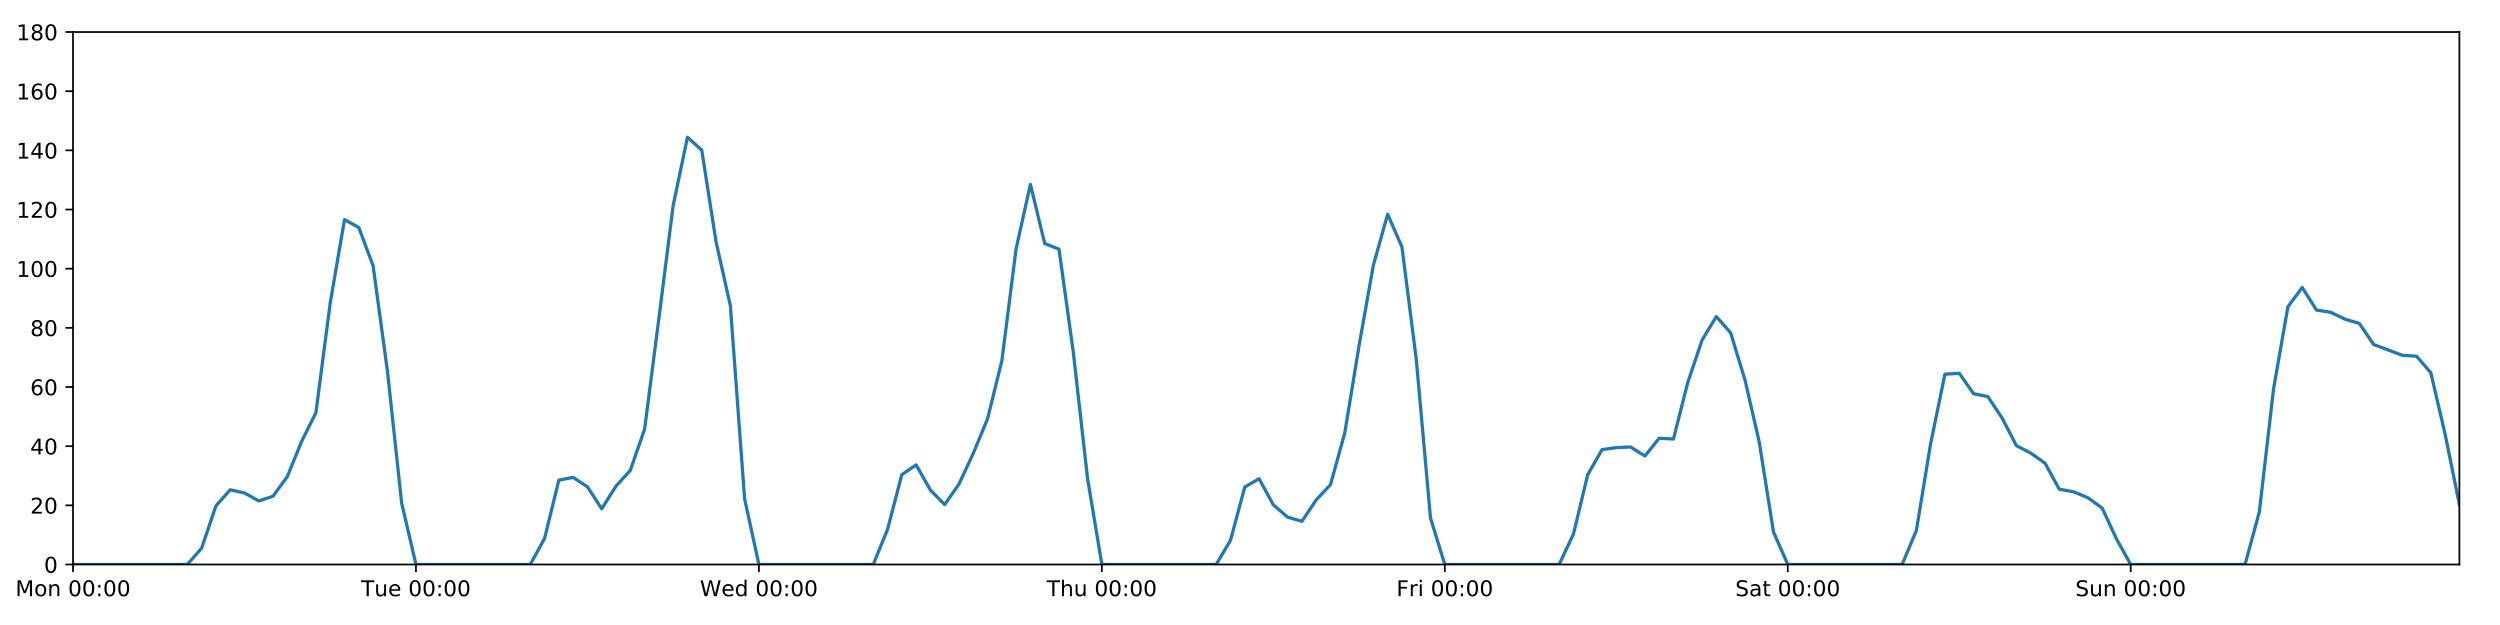
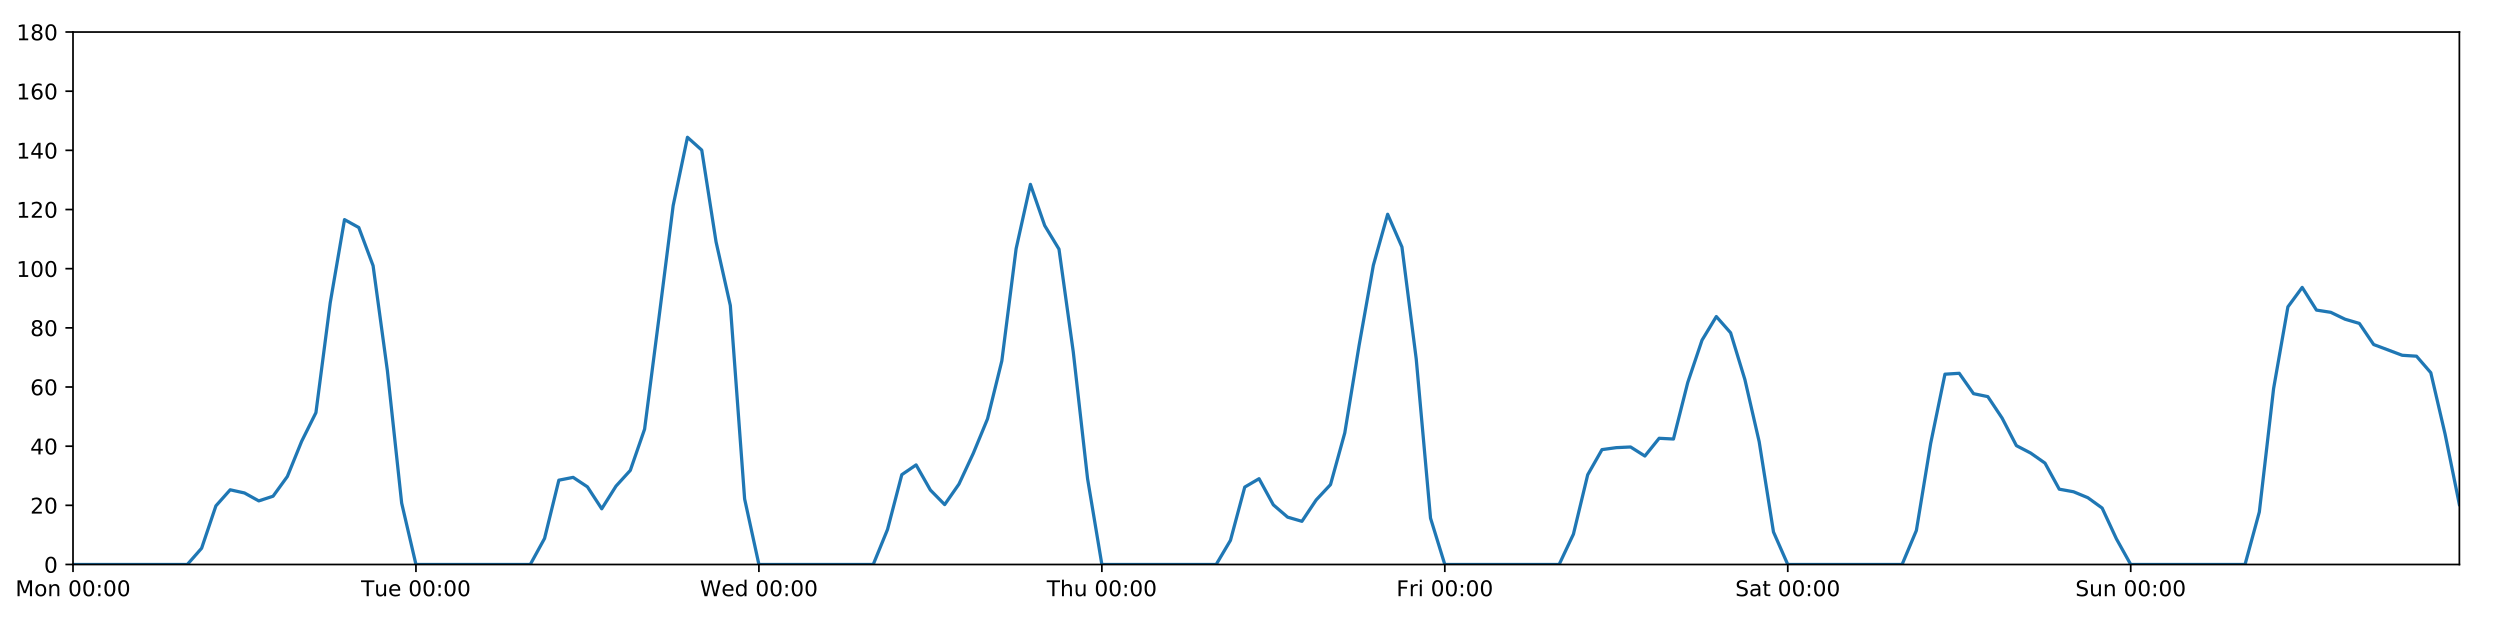
<svg xmlns="http://www.w3.org/2000/svg" xmlns:xlink="http://www.w3.org/1999/xlink" height="288pt" version="1.1" viewBox="0 0 1152 288" width="1152pt">
  <defs>
    <style type="text/css">
*{stroke-linecap:butt;stroke-linejoin:round;}
  </style>
  </defs>
  <g id="figure_1">
    <g id="patch_1">
      <path d="M 0 288  L 1152 288  L 1152 0  L 0 0  z " style="fill:#ffffff;" />
    </g>
    <g id="axes_1">
      <g id="patch_2">
        <path d="M 33.64 260.12  L 1133.28 260.12  L 1133.28 14.76  L 33.64 14.76  z " style="fill:#ffffff;" />
      </g>
      <g id="matplotlib.axis_1">
        <g id="xtick_1">
          <g id="line2d_1">
            <defs>
-               <path d="M 0 0  L 0 3.5  " id="m0ee3ee34fa" style="stroke:#000000;stroke-width:0.8;" />
-             </defs>
-             <g>
-               <use style="stroke:#000000;stroke-width:0.8;" x="33.64" xlink:href="#m0ee3ee34fa" y="260.12" />
+               <path d="M 0 0  L 0 3.5  " id="me62e4b8dd0" style="stroke:#000000;stroke-width:0.8;" />
+             </defs>
+             <g>
+               <use style="stroke:#000000;stroke-width:0.8;" x="33.64" xlink:href="#me62e4b8dd0" y="260.12" />
            </g>
          </g>
          <g id="text_1">
            <defs>
              <path d="M 9.812 72.906  L 24.516 72.906  L 43.109 23.297  L 61.812 72.906  L 76.516 72.906  L 76.516 0  L 66.891 0  L 66.891 64.016  L 48.094 14.016  L 38.188 14.016  L 19.391 64.016  L 19.391 0  L 9.812 0  z " id="DejaVuSans-77" />
              <path d="M 30.609 48.391  Q 23.391 48.391 19.188 42.75  Q 14.984 37.109 14.984 27.297  Q 14.984 17.484 19.156 11.844  Q 23.344 6.203 30.609 6.203  Q 37.797 6.203 41.984 11.859  Q 46.188 17.531 46.188 27.297  Q 46.188 37.016 41.984 42.703  Q 37.797 48.391 30.609 48.391  z M 30.609 56  Q 42.328 56 49.016 48.375  Q 55.719 40.766 55.719 27.297  Q 55.719 13.875 49.016 6.219  Q 42.328 -1.422 30.609 -1.422  Q 18.844 -1.422 12.172 6.219  Q 5.516 13.875 5.516 27.297  Q 5.516 40.766 12.172 48.375  Q 18.844 56 30.609 56  z " id="DejaVuSans-111" />
              <path d="M 54.891 33.016  L 54.891 0  L 45.906 0  L 45.906 32.719  Q 45.906 40.484 42.875 44.328  Q 39.844 48.188 33.797 48.188  Q 26.516 48.188 22.312 43.547  Q 18.109 38.922 18.109 30.906  L 18.109 0  L 9.078 0  L 9.078 54.688  L 18.109 54.688  L 18.109 46.188  Q 21.344 51.125 25.703 53.562  Q 30.078 56 35.797 56  Q 45.219 56 50.047 50.172  Q 54.891 44.344 54.891 33.016  z " id="DejaVuSans-110" />
              <path id="DejaVuSans-32" />
              <path d="M 31.781 66.406  Q 24.172 66.406 20.328 58.906  Q 16.5 51.422 16.5 36.375  Q 16.5 21.391 20.328 13.891  Q 24.172 6.391 31.781 6.391  Q 39.453 6.391 43.281 13.891  Q 47.125 21.391 47.125 36.375  Q 47.125 51.422 43.281 58.906  Q 39.453 66.406 31.781 66.406  z M 31.781 74.219  Q 44.047 74.219 50.516 64.516  Q 56.984 54.828 56.984 36.375  Q 56.984 17.969 50.516 8.266  Q 44.047 -1.422 31.781 -1.422  Q 19.531 -1.422 13.062 8.266  Q 6.594 17.969 6.594 36.375  Q 6.594 54.828 13.062 64.516  Q 19.531 74.219 31.781 74.219  z " id="DejaVuSans-48" />
              <path d="M 11.719 12.406  L 22.016 12.406  L 22.016 0  L 11.719 0  z M 11.719 51.703  L 22.016 51.703  L 22.016 39.312  L 11.719 39.312  z " id="DejaVuSans-58" />
            </defs>
            <g transform="translate(7.099375 274.7184)scale(0.1 -0.1)">
              <use xlink:href="#DejaVuSans-77" />
              <use x="86.279" xlink:href="#DejaVuSans-111" />
              <use x="147.461" xlink:href="#DejaVuSans-110" />
              <use x="210.84" xlink:href="#DejaVuSans-32" />
              <use x="242.627" xlink:href="#DejaVuSans-48" />
              <use x="306.25" xlink:href="#DejaVuSans-48" />
              <use x="369.873" xlink:href="#DejaVuSans-58" />
              <use x="403.564" xlink:href="#DejaVuSans-48" />
              <use x="467.188" xlink:href="#DejaVuSans-48" />
            </g>
          </g>
        </g>
        <g id="xtick_2">
          <g id="line2d_2">
            <g>
-               <use style="stroke:#000000;stroke-width:0.8;" x="191.672" xlink:href="#m0ee3ee34fa" y="260.12" />
+               <use style="stroke:#000000;stroke-width:0.8;" x="191.672" xlink:href="#me62e4b8dd0" y="260.12" />
            </g>
          </g>
          <g id="text_2">
            <defs>
              <path d="M -0.297 72.906  L 61.375 72.906  L 61.375 64.594  L 35.5 64.594  L 35.5 0  L 25.594 0  L 25.594 64.594  L -0.297 64.594  z " id="DejaVuSans-84" />
              <path d="M 8.5 21.578  L 8.5 54.688  L 17.484 54.688  L 17.484 21.922  Q 17.484 14.156 20.5 10.266  Q 23.531 6.391 29.594 6.391  Q 36.859 6.391 41.078 11.031  Q 45.312 15.672 45.312 23.688  L 45.312 54.688  L 54.297 54.688  L 54.297 0  L 45.312 0  L 45.312 8.406  Q 42.047 3.422 37.719 1  Q 33.406 -1.422 27.688 -1.422  Q 18.266 -1.422 13.375 4.438  Q 8.5 10.297 8.5 21.578  z M 31.109 56  z " id="DejaVuSans-117" />
              <path d="M 56.203 29.594  L 56.203 25.203  L 14.891 25.203  Q 15.484 15.922 20.484 11.062  Q 25.484 6.203 34.422 6.203  Q 39.594 6.203 44.453 7.469  Q 49.312 8.734 54.109 11.281  L 54.109 2.781  Q 49.266 0.734 44.188 -0.344  Q 39.109 -1.422 33.891 -1.422  Q 20.797 -1.422 13.156 6.188  Q 5.516 13.812 5.516 26.812  Q 5.516 40.234 12.766 48.109  Q 20.016 56 32.328 56  Q 43.359 56 49.781 48.891  Q 56.203 41.797 56.203 29.594  z M 47.219 32.234  Q 47.125 39.594 43.094 43.984  Q 39.062 48.391 32.422 48.391  Q 24.906 48.391 20.391 44.141  Q 15.875 39.891 15.188 32.172  z " id="DejaVuSans-101" />
            </defs>
            <g transform="translate(166.3862 274.7184)scale(0.1 -0.1)">
              <use xlink:href="#DejaVuSans-84" />
              <use x="60.85" xlink:href="#DejaVuSans-117" />
              <use x="124.229" xlink:href="#DejaVuSans-101" />
              <use x="185.752" xlink:href="#DejaVuSans-32" />
              <use x="217.539" xlink:href="#DejaVuSans-48" />
              <use x="281.162" xlink:href="#DejaVuSans-48" />
              <use x="344.785" xlink:href="#DejaVuSans-58" />
              <use x="378.477" xlink:href="#DejaVuSans-48" />
              <use x="442.1" xlink:href="#DejaVuSans-48" />
            </g>
          </g>
        </g>
        <g id="xtick_3">
          <g id="line2d_3">
            <g>
-               <use style="stroke:#000000;stroke-width:0.8;" x="349.704" xlink:href="#m0ee3ee34fa" y="260.12" />
+               <use style="stroke:#000000;stroke-width:0.8;" x="349.704" xlink:href="#me62e4b8dd0" y="260.12" />
            </g>
          </g>
          <g id="text_3">
            <defs>
              <path d="M 3.328 72.906  L 13.281 72.906  L 28.609 11.281  L 43.891 72.906  L 54.984 72.906  L 70.312 11.281  L 85.594 72.906  L 95.609 72.906  L 77.297 0  L 64.891 0  L 49.516 63.281  L 33.984 0  L 21.578 0  z " id="DejaVuSans-87" />
              <path d="M 45.406 46.391  L 45.406 75.984  L 54.391 75.984  L 54.391 0  L 45.406 0  L 45.406 8.203  Q 42.578 3.328 38.25 0.953  Q 33.938 -1.422 27.875 -1.422  Q 17.969 -1.422 11.734 6.484  Q 5.516 14.406 5.516 27.297  Q 5.516 40.188 11.734 48.094  Q 17.969 56 27.875 56  Q 33.938 56 38.25 53.625  Q 42.578 51.266 45.406 46.391  z M 14.797 27.297  Q 14.797 17.391 18.875 11.75  Q 22.953 6.109 30.078 6.109  Q 37.203 6.109 41.297 11.75  Q 45.406 17.391 45.406 27.297  Q 45.406 37.203 41.297 42.844  Q 37.203 48.484 30.078 48.484  Q 22.953 48.484 18.875 42.844  Q 14.797 37.203 14.797 27.297  z " id="DejaVuSans-100" />
            </defs>
            <g transform="translate(322.5151 274.7184)scale(0.1 -0.1)">
              <use xlink:href="#DejaVuSans-87" />
              <use x="98.799" xlink:href="#DejaVuSans-101" />
              <use x="160.322" xlink:href="#DejaVuSans-100" />
              <use x="223.799" xlink:href="#DejaVuSans-32" />
              <use x="255.586" xlink:href="#DejaVuSans-48" />
              <use x="319.209" xlink:href="#DejaVuSans-48" />
              <use x="382.832" xlink:href="#DejaVuSans-58" />
              <use x="416.523" xlink:href="#DejaVuSans-48" />
              <use x="480.146" xlink:href="#DejaVuSans-48" />
            </g>
          </g>
        </g>
        <g id="xtick_4">
          <g id="line2d_4">
            <g>
-               <use style="stroke:#000000;stroke-width:0.8;" x="507.736" xlink:href="#m0ee3ee34fa" y="260.12" />
+               <use style="stroke:#000000;stroke-width:0.8;" x="507.736" xlink:href="#me62e4b8dd0" y="260.12" />
            </g>
          </g>
          <g id="text_4">
            <defs>
              <path d="M 54.891 33.016  L 54.891 0  L 45.906 0  L 45.906 32.719  Q 45.906 40.484 42.875 44.328  Q 39.844 48.188 33.797 48.188  Q 26.516 48.188 22.312 43.547  Q 18.109 38.922 18.109 30.906  L 18.109 0  L 9.078 0  L 9.078 75.984  L 18.109 75.984  L 18.109 46.188  Q 21.344 51.125 25.703 53.562  Q 30.078 56 35.797 56  Q 45.219 56 50.047 50.172  Q 54.891 44.344 54.891 33.016  z " id="DejaVuSans-104" />
            </defs>
            <g transform="translate(482.3464 274.7184)scale(0.1 -0.1)">
              <use xlink:href="#DejaVuSans-84" />
              <use x="61.084" xlink:href="#DejaVuSans-104" />
              <use x="124.463" xlink:href="#DejaVuSans-117" />
              <use x="187.842" xlink:href="#DejaVuSans-32" />
              <use x="219.629" xlink:href="#DejaVuSans-48" />
              <use x="283.252" xlink:href="#DejaVuSans-48" />
              <use x="346.875" xlink:href="#DejaVuSans-58" />
              <use x="380.566" xlink:href="#DejaVuSans-48" />
              <use x="444.189" xlink:href="#DejaVuSans-48" />
            </g>
          </g>
        </g>
        <g id="xtick_5">
          <g id="line2d_5">
            <g>
-               <use style="stroke:#000000;stroke-width:0.8;" x="665.768" xlink:href="#m0ee3ee34fa" y="260.12" />
+               <use style="stroke:#000000;stroke-width:0.8;" x="665.768" xlink:href="#me62e4b8dd0" y="260.12" />
            </g>
          </g>
          <g id="text_5">
            <defs>
              <path d="M 9.812 72.906  L 51.703 72.906  L 51.703 64.594  L 19.672 64.594  L 19.672 43.109  L 48.578 43.109  L 48.578 34.812  L 19.672 34.812  L 19.672 0  L 9.812 0  z " id="DejaVuSans-70" />
              <path d="M 41.109 46.297  Q 39.594 47.172 37.812 47.578  Q 36.031 48 33.891 48  Q 26.266 48 22.188 43.047  Q 18.109 38.094 18.109 28.812  L 18.109 0  L 9.078 0  L 9.078 54.688  L 18.109 54.688  L 18.109 46.188  Q 20.953 51.172 25.484 53.578  Q 30.031 56 36.531 56  Q 37.453 56 38.578 55.875  Q 39.703 55.766 41.062 55.516  z " id="DejaVuSans-114" />
              <path d="M 9.422 54.688  L 18.406 54.688  L 18.406 0  L 9.422 0  z M 9.422 75.984  L 18.406 75.984  L 18.406 64.594  L 9.422 64.594  z " id="DejaVuSans-105" />
            </defs>
            <g transform="translate(643.4551 274.7184)scale(0.1 -0.1)">
              <use xlink:href="#DejaVuSans-70" />
              <use x="57.41" xlink:href="#DejaVuSans-114" />
              <use x="98.523" xlink:href="#DejaVuSans-105" />
              <use x="126.307" xlink:href="#DejaVuSans-32" />
              <use x="158.094" xlink:href="#DejaVuSans-48" />
              <use x="221.717" xlink:href="#DejaVuSans-48" />
              <use x="285.34" xlink:href="#DejaVuSans-58" />
              <use x="319.031" xlink:href="#DejaVuSans-48" />
              <use x="382.654" xlink:href="#DejaVuSans-48" />
            </g>
          </g>
        </g>
        <g id="xtick_6">
          <g id="line2d_6">
            <g>
-               <use style="stroke:#000000;stroke-width:0.8;" x="823.8" xlink:href="#m0ee3ee34fa" y="260.12" />
+               <use style="stroke:#000000;stroke-width:0.8;" x="823.8" xlink:href="#me62e4b8dd0" y="260.12" />
            </g>
          </g>
          <g id="text_6">
            <defs>
              <path d="M 53.516 70.516  L 53.516 60.891  Q 47.906 63.578 42.922 64.891  Q 37.938 66.219 33.297 66.219  Q 25.25 66.219 20.875 63.094  Q 16.5 59.969 16.5 54.203  Q 16.5 49.359 19.406 46.891  Q 22.312 44.438 30.422 42.922  L 36.375 41.703  Q 47.406 39.594 52.656 34.297  Q 57.906 29 57.906 20.125  Q 57.906 9.516 50.797 4.047  Q 43.703 -1.422 29.984 -1.422  Q 24.812 -1.422 18.969 -0.25  Q 13.141 0.922 6.891 3.219  L 6.891 13.375  Q 12.891 10.016 18.656 8.297  Q 24.422 6.594 29.984 6.594  Q 38.422 6.594 43.016 9.906  Q 47.609 13.234 47.609 19.391  Q 47.609 24.75 44.312 27.781  Q 41.016 30.812 33.5 32.328  L 27.484 33.5  Q 16.453 35.688 11.516 40.375  Q 6.594 45.062 6.594 53.422  Q 6.594 63.094 13.406 68.656  Q 20.219 74.219 32.172 74.219  Q 37.312 74.219 42.625 73.281  Q 47.953 72.359 53.516 70.516  z " id="DejaVuSans-83" />
              <path d="M 34.281 27.484  Q 23.391 27.484 19.188 25  Q 14.984 22.516 14.984 16.5  Q 14.984 11.719 18.141 8.906  Q 21.297 6.109 26.703 6.109  Q 34.188 6.109 38.703 11.406  Q 43.219 16.703 43.219 25.484  L 43.219 27.484  z M 52.203 31.203  L 52.203 0  L 43.219 0  L 43.219 8.297  Q 40.141 3.328 35.547 0.953  Q 30.953 -1.422 24.312 -1.422  Q 15.922 -1.422 10.953 3.297  Q 6 8.016 6 15.922  Q 6 25.141 12.172 29.828  Q 18.359 34.516 30.609 34.516  L 43.219 34.516  L 43.219 35.406  Q 43.219 41.609 39.141 45  Q 35.062 48.391 27.688 48.391  Q 23 48.391 18.547 47.266  Q 14.109 46.141 10.016 43.891  L 10.016 52.203  Q 14.938 54.109 19.578 55.047  Q 24.219 56 28.609 56  Q 40.484 56 46.344 49.844  Q 52.203 43.703 52.203 31.203  z " id="DejaVuSans-97" />
              <path d="M 18.312 70.219  L 18.312 54.688  L 36.812 54.688  L 36.812 47.703  L 18.312 47.703  L 18.312 18.016  Q 18.312 11.328 20.141 9.422  Q 21.969 7.516 27.594 7.516  L 36.812 7.516  L 36.812 0  L 27.594 0  Q 17.188 0 13.234 3.875  Q 9.281 7.766 9.281 18.016  L 9.281 47.703  L 2.688 47.703  L 2.688 54.688  L 9.281 54.688  L 9.281 70.219  z " id="DejaVuSans-116" />
            </defs>
            <g transform="translate(799.6036 274.7184)scale(0.1 -0.1)">
              <use xlink:href="#DejaVuSans-83" />
              <use x="63.477" xlink:href="#DejaVuSans-97" />
              <use x="124.756" xlink:href="#DejaVuSans-116" />
              <use x="163.965" xlink:href="#DejaVuSans-32" />
              <use x="195.752" xlink:href="#DejaVuSans-48" />
              <use x="259.375" xlink:href="#DejaVuSans-48" />
              <use x="322.998" xlink:href="#DejaVuSans-58" />
              <use x="356.689" xlink:href="#DejaVuSans-48" />
              <use x="420.312" xlink:href="#DejaVuSans-48" />
            </g>
          </g>
        </g>
        <g id="xtick_7">
          <g id="line2d_7">
            <g>
-               <use style="stroke:#000000;stroke-width:0.8;" x="981.833" xlink:href="#m0ee3ee34fa" y="260.12" />
+               <use style="stroke:#000000;stroke-width:0.8;" x="981.833" xlink:href="#me62e4b8dd0" y="260.12" />
            </g>
          </g>
          <g id="text_7">
            <g transform="translate(956.3224 274.7184)scale(0.1 -0.1)">
              <use xlink:href="#DejaVuSans-83" />
              <use x="63.477" xlink:href="#DejaVuSans-117" />
              <use x="126.855" xlink:href="#DejaVuSans-110" />
              <use x="190.234" xlink:href="#DejaVuSans-32" />
              <use x="222.021" xlink:href="#DejaVuSans-48" />
              <use x="285.645" xlink:href="#DejaVuSans-48" />
              <use x="349.268" xlink:href="#DejaVuSans-58" />
              <use x="382.959" xlink:href="#DejaVuSans-48" />
              <use x="446.582" xlink:href="#DejaVuSans-48" />
            </g>
          </g>
        </g>
      </g>
      <g id="matplotlib.axis_2">
        <g id="ytick_1">
          <g id="line2d_8">
            <defs>
-               <path d="M 0 0  L -3.5 0  " id="m9541f31ba6" style="stroke:#000000;stroke-width:0.8;" />
-             </defs>
-             <g>
-               <use style="stroke:#000000;stroke-width:0.8;" x="33.64" xlink:href="#m9541f31ba6" y="260.12" />
+               <path d="M 0 0  L -3.5 0  " id="m4cb947284f" style="stroke:#000000;stroke-width:0.8;" />
+             </defs>
+             <g>
+               <use style="stroke:#000000;stroke-width:0.8;" x="33.64" xlink:href="#m4cb947284f" y="260.12" />
            </g>
          </g>
          <g id="text_8">
            <g transform="translate(20.2775 263.9192)scale(0.1 -0.1)">
              <use xlink:href="#DejaVuSans-48" />
            </g>
          </g>
        </g>
        <g id="ytick_2">
          <g id="line2d_9">
            <g>
-               <use style="stroke:#000000;stroke-width:0.8;" x="33.64" xlink:href="#m9541f31ba6" y="232.858" />
+               <use style="stroke:#000000;stroke-width:0.8;" x="33.64" xlink:href="#m4cb947284f" y="232.858" />
            </g>
          </g>
          <g id="text_9">
            <defs>
              <path d="M 19.188 8.297  L 53.609 8.297  L 53.609 0  L 7.328 0  L 7.328 8.297  Q 12.938 14.109 22.625 23.891  Q 32.328 33.688 34.812 36.531  Q 39.547 41.844 41.422 45.531  Q 43.312 49.219 43.312 52.781  Q 43.312 58.594 39.234 62.25  Q 35.156 65.922 28.609 65.922  Q 23.969 65.922 18.812 64.312  Q 13.672 62.703 7.812 59.422  L 7.812 69.391  Q 13.766 71.781 18.938 73  Q 24.125 74.219 28.422 74.219  Q 39.75 74.219 46.484 68.547  Q 53.219 62.891 53.219 53.422  Q 53.219 48.922 51.531 44.891  Q 49.859 40.875 45.406 35.406  Q 44.188 33.984 37.641 27.219  Q 31.109 20.453 19.188 8.297  z " id="DejaVuSans-50" />
            </defs>
            <g transform="translate(13.915 236.657)scale(0.1 -0.1)">
              <use xlink:href="#DejaVuSans-50" />
              <use x="63.623" xlink:href="#DejaVuSans-48" />
            </g>
          </g>
        </g>
        <g id="ytick_3">
          <g id="line2d_10">
            <g>
-               <use style="stroke:#000000;stroke-width:0.8;" x="33.64" xlink:href="#m9541f31ba6" y="205.596" />
+               <use style="stroke:#000000;stroke-width:0.8;" x="33.64" xlink:href="#m4cb947284f" y="205.596" />
            </g>
          </g>
          <g id="text_10">
            <defs>
              <path d="M 37.797 64.312  L 12.891 25.391  L 37.797 25.391  z M 35.203 72.906  L 47.609 72.906  L 47.609 25.391  L 58.016 25.391  L 58.016 17.188  L 47.609 17.188  L 47.609 0  L 37.797 0  L 37.797 17.188  L 4.891 17.188  L 4.891 26.703  z " id="DejaVuSans-52" />
            </defs>
            <g transform="translate(13.915 209.3948)scale(0.1 -0.1)">
              <use xlink:href="#DejaVuSans-52" />
              <use x="63.623" xlink:href="#DejaVuSans-48" />
            </g>
          </g>
        </g>
        <g id="ytick_4">
          <g id="line2d_11">
            <g>
-               <use style="stroke:#000000;stroke-width:0.8;" x="33.64" xlink:href="#m9541f31ba6" y="178.333" />
+               <use style="stroke:#000000;stroke-width:0.8;" x="33.64" xlink:href="#m4cb947284f" y="178.333" />
            </g>
          </g>
          <g id="text_11">
            <defs>
              <path d="M 33.016 40.375  Q 26.375 40.375 22.484 35.828  Q 18.609 31.297 18.609 23.391  Q 18.609 15.531 22.484 10.953  Q 26.375 6.391 33.016 6.391  Q 39.656 6.391 43.531 10.953  Q 47.406 15.531 47.406 23.391  Q 47.406 31.297 43.531 35.828  Q 39.656 40.375 33.016 40.375  z M 52.594 71.297  L 52.594 62.312  Q 48.875 64.062 45.094 64.984  Q 41.312 65.922 37.594 65.922  Q 27.828 65.922 22.672 59.328  Q 17.531 52.734 16.797 39.406  Q 19.672 43.656 24.016 45.922  Q 28.375 48.188 33.594 48.188  Q 44.578 48.188 50.953 41.516  Q 57.328 34.859 57.328 23.391  Q 57.328 12.156 50.688 5.359  Q 44.047 -1.422 33.016 -1.422  Q 20.359 -1.422 13.672 8.266  Q 6.984 17.969 6.984 36.375  Q 6.984 53.656 15.188 63.938  Q 23.391 74.219 37.203 74.219  Q 40.922 74.219 44.703 73.484  Q 48.484 72.75 52.594 71.297  z " id="DejaVuSans-54" />
            </defs>
            <g transform="translate(13.915 182.1326)scale(0.1 -0.1)">
              <use xlink:href="#DejaVuSans-54" />
              <use x="63.623" xlink:href="#DejaVuSans-48" />
            </g>
          </g>
        </g>
        <g id="ytick_5">
          <g id="line2d_12">
            <g>
-               <use style="stroke:#000000;stroke-width:0.8;" x="33.64" xlink:href="#m9541f31ba6" y="151.071" />
+               <use style="stroke:#000000;stroke-width:0.8;" x="33.64" xlink:href="#m4cb947284f" y="151.071" />
            </g>
          </g>
          <g id="text_12">
            <defs>
              <path d="M 31.781 34.625  Q 24.75 34.625 20.719 30.859  Q 16.703 27.094 16.703 20.516  Q 16.703 13.922 20.719 10.156  Q 24.75 6.391 31.781 6.391  Q 38.812 6.391 42.859 10.172  Q 46.922 13.969 46.922 20.516  Q 46.922 27.094 42.891 30.859  Q 38.875 34.625 31.781 34.625  z M 21.922 38.812  Q 15.578 40.375 12.031 44.719  Q 8.5 49.078 8.5 55.328  Q 8.5 64.062 14.719 69.141  Q 20.953 74.219 31.781 74.219  Q 42.672 74.219 48.875 69.141  Q 55.078 64.062 55.078 55.328  Q 55.078 49.078 51.531 44.719  Q 48 40.375 41.703 38.812  Q 48.828 37.156 52.797 32.312  Q 56.781 27.484 56.781 20.516  Q 56.781 9.906 50.312 4.234  Q 43.844 -1.422 31.781 -1.422  Q 19.734 -1.422 13.25 4.234  Q 6.781 9.906 6.781 20.516  Q 6.781 27.484 10.781 32.312  Q 14.797 37.156 21.922 38.812  z M 18.312 54.391  Q 18.312 48.734 21.844 45.562  Q 25.391 42.391 31.781 42.391  Q 38.141 42.391 41.719 45.562  Q 45.312 48.734 45.312 54.391  Q 45.312 60.062 41.719 63.234  Q 38.141 66.406 31.781 66.406  Q 25.391 66.406 21.844 63.234  Q 18.312 60.062 18.312 54.391  z " id="DejaVuSans-56" />
            </defs>
            <g transform="translate(13.915 154.8703)scale(0.1 -0.1)">
              <use xlink:href="#DejaVuSans-56" />
              <use x="63.623" xlink:href="#DejaVuSans-48" />
            </g>
          </g>
        </g>
        <g id="ytick_6">
          <g id="line2d_13">
            <g>
-               <use style="stroke:#000000;stroke-width:0.8;" x="33.64" xlink:href="#m9541f31ba6" y="123.809" />
+               <use style="stroke:#000000;stroke-width:0.8;" x="33.64" xlink:href="#m4cb947284f" y="123.809" />
            </g>
          </g>
          <g id="text_13">
            <defs>
              <path d="M 12.406 8.297  L 28.516 8.297  L 28.516 63.922  L 10.984 60.406  L 10.984 69.391  L 28.422 72.906  L 38.281 72.906  L 38.281 8.297  L 54.391 8.297  L 54.391 0  L 12.406 0  z " id="DejaVuSans-49" />
            </defs>
            <g transform="translate(7.5525 127.6081)scale(0.1 -0.1)">
              <use xlink:href="#DejaVuSans-49" />
              <use x="63.623" xlink:href="#DejaVuSans-48" />
              <use x="127.246" xlink:href="#DejaVuSans-48" />
            </g>
          </g>
        </g>
        <g id="ytick_7">
          <g id="line2d_14">
            <g>
-               <use style="stroke:#000000;stroke-width:0.8;" x="33.64" xlink:href="#m9541f31ba6" y="96.547" />
+               <use style="stroke:#000000;stroke-width:0.8;" x="33.64" xlink:href="#m4cb947284f" y="96.547" />
            </g>
          </g>
          <g id="text_14">
            <g transform="translate(7.5525 100.3459)scale(0.1 -0.1)">
              <use xlink:href="#DejaVuSans-49" />
              <use x="63.623" xlink:href="#DejaVuSans-50" />
              <use x="127.246" xlink:href="#DejaVuSans-48" />
            </g>
          </g>
        </g>
        <g id="ytick_8">
          <g id="line2d_15">
            <g>
-               <use style="stroke:#000000;stroke-width:0.8;" x="33.64" xlink:href="#m9541f31ba6" y="69.284" />
+               <use style="stroke:#000000;stroke-width:0.8;" x="33.64" xlink:href="#m4cb947284f" y="69.284" />
            </g>
          </g>
          <g id="text_15">
            <g transform="translate(7.5525 73.08366)scale(0.1 -0.1)">
              <use xlink:href="#DejaVuSans-49" />
              <use x="63.623" xlink:href="#DejaVuSans-52" />
              <use x="127.246" xlink:href="#DejaVuSans-48" />
            </g>
          </g>
        </g>
        <g id="ytick_9">
          <g id="line2d_16">
            <g>
-               <use style="stroke:#000000;stroke-width:0.8;" x="33.64" xlink:href="#m9541f31ba6" y="42.022" />
+               <use style="stroke:#000000;stroke-width:0.8;" x="33.64" xlink:href="#m4cb947284f" y="42.022" />
            </g>
          </g>
          <g id="text_16">
            <g transform="translate(7.5525 45.82144)scale(0.1 -0.1)">
              <use xlink:href="#DejaVuSans-49" />
              <use x="63.623" xlink:href="#DejaVuSans-54" />
              <use x="127.246" xlink:href="#DejaVuSans-48" />
            </g>
          </g>
        </g>
        <g id="ytick_10">
          <g id="line2d_17">
            <g>
-               <use style="stroke:#000000;stroke-width:0.8;" x="33.64" xlink:href="#m9541f31ba6" y="14.76" />
+               <use style="stroke:#000000;stroke-width:0.8;" x="33.64" xlink:href="#m4cb947284f" y="14.76" />
            </g>
          </g>
          <g id="text_17">
            <g transform="translate(7.5525 18.55922)scale(0.1 -0.1)">
              <use xlink:href="#DejaVuSans-49" />
              <use x="63.623" xlink:href="#DejaVuSans-56" />
              <use x="127.246" xlink:href="#DejaVuSans-48" />
            </g>
          </g>
        </g>
      </g>
      <g id="line2d_18">
-         <path clip-path="url(#pe216ba6587)" d="M 33.64 260.12  L 86.317 260.12  L 92.902 252.623  L 99.487 233.106  L 106.071 225.701  L 112.656 227.157  L 119.241 230.813  L 125.825 228.655  L 132.41 219.567  L 138.995 203.365  L 145.579 190.147  L 152.164 139.547  L 158.749 101.204  L 165.333 104.839  L 171.918 122.446  L 178.503 170.774  L 185.087 231.835  L 191.672 260.12  L 244.349 260.12  L 250.934 248.1  L 257.519 221.271  L 264.103 219.97  L 270.688 224.338  L 277.273 234.448  L 283.857 223.998  L 290.442 216.748  L 297.027 197.758  L 303.611 146.734  L 310.196 94.729  L 316.781 63.264  L 323.366 69.171  L 329.95 111.417  L 336.535 140.786  L 343.12 229.904  L 349.704 260.12  L 402.382 260.12  L 408.966 243.99  L 415.551 218.731  L 422.136 214.229  L 428.72 225.815  L 435.305 232.517  L 441.89 223.068  L 448.474 208.941  L 455.059 192.987  L 461.644 166.293  L 468.228 114.608  L 474.813 84.96  L 481.398 112.222  L 487.982 114.812  L 494.567 162.203  L 501.152 220.59  L 507.736 260.12  L 560.414 260.12  L 566.998 248.988  L 573.583 224.452  L 580.168 220.59  L 586.752 232.631  L 593.337 238.31  L 599.922 240.219  L 606.506 230.359  L 613.091 223.316  L 619.676 199.462  L 626.26 159.25  L 632.845 122.219  L 639.43 98.728  L 646.014 113.813  L 652.599 165.436  L 659.184 238.765  L 665.768 260.12  L 718.446 260.12  L 725.03 246.148  L 731.615 218.772  L 738.2 207.186  L 744.784 206.277  L 751.369 205.967  L 757.954 210.139  L 764.538 201.961  L 771.123 202.301  L 777.708 176.289  L 784.292 156.751  L 790.877 145.867  L 797.462 153.343  L 804.046 174.926  L 810.631 203.551  L 817.216 245.126  L 823.8 260.12  L 876.478 260.12  L 883.063 244.444  L 889.647 204.346  L 896.232 172.427  L 902.817 172.013  L 909.401 181.4  L 915.986 182.763  L 922.571 192.646  L 929.155 205.348  L 935.74 208.776  L 942.325 213.402  L 948.909 225.413  L 955.494 226.61  L 962.079 229.336  L 968.663 234.107  L 975.248 248.306  L 981.833 260.12  L 1034.51 260.12  L 1041.095 235.925  L 1047.679 179.015  L 1054.264 141.405  L 1060.849 132.442  L 1067.433 142.892  L 1074.018 143.915  L 1080.603 147.095  L 1087.187 149.026  L 1093.772 158.754  L 1106.941 163.711  L 1113.526 164.134  L 1120.111 171.745  L 1126.695 200.03  L 1133.28 232.486  L 1133.28 232.486  " style="fill:none;stroke:#1f77b4;stroke-linecap:square;stroke-width:1.5;" />
+         <path clip-path="url(#pf5113d1d82)" d="M 33.64 260.12  L 86.317 260.12  L 92.902 252.623  L 99.487 233.106  L 106.071 225.701  L 112.656 227.157  L 119.241 230.813  L 125.825 228.655  L 132.41 219.567  L 138.995 203.365  L 145.579 190.147  L 152.164 139.547  L 158.749 101.204  L 165.333 104.839  L 171.918 122.446  L 178.503 170.774  L 185.087 231.835  L 191.672 260.12  L 244.349 260.12  L 250.934 248.1  L 257.519 221.271  L 264.103 219.97  L 270.688 224.338  L 277.273 234.448  L 283.857 223.998  L 290.442 216.748  L 297.027 197.758  L 303.611 146.734  L 310.196 94.729  L 316.781 63.264  L 323.366 69.171  L 329.95 111.417  L 336.535 140.786  L 343.12 229.904  L 349.704 260.12  L 402.382 260.12  L 408.966 243.99  L 415.551 218.731  L 422.136 214.229  L 428.72 225.815  L 435.305 232.517  L 441.89 223.068  L 448.474 208.941  L 455.059 192.987  L 461.644 166.293  L 468.228 114.608  L 474.813 84.96  L 481.398 103.946  L 487.982 114.812  L 494.567 162.203  L 501.152 220.59  L 507.736 260.12  L 560.414 260.12  L 566.998 248.988  L 573.583 224.452  L 580.168 220.59  L 586.752 232.631  L 593.337 238.31  L 599.922 240.219  L 606.506 230.359  L 613.091 223.316  L 619.676 199.462  L 626.26 159.25  L 632.845 122.219  L 639.43 98.728  L 646.014 113.813  L 652.599 165.436  L 659.184 238.765  L 665.768 260.12  L 718.446 260.12  L 725.03 246.148  L 731.615 218.772  L 738.2 207.186  L 744.784 206.277  L 751.369 205.967  L 757.954 210.139  L 764.538 201.961  L 771.123 202.301  L 777.708 176.289  L 784.292 156.751  L 790.877 145.867  L 797.462 153.343  L 804.046 174.926  L 810.631 203.551  L 817.216 245.126  L 823.8 260.12  L 876.478 260.12  L 883.063 244.444  L 889.647 204.346  L 896.232 172.427  L 902.817 172.013  L 909.401 181.4  L 915.986 182.763  L 922.571 192.646  L 929.155 205.348  L 935.74 208.776  L 942.325 213.402  L 948.909 225.413  L 955.494 226.61  L 962.079 229.336  L 968.663 234.107  L 975.248 248.306  L 981.833 260.12  L 1034.51 260.12  L 1041.095 235.925  L 1047.679 179.015  L 1054.264 141.405  L 1060.849 132.442  L 1067.433 142.892  L 1074.018 143.915  L 1080.603 147.095  L 1087.187 149.026  L 1093.772 158.754  L 1106.941 163.711  L 1113.526 164.134  L 1120.111 171.745  L 1126.695 200.03  L 1133.28 232.486  L 1133.28 232.486  " style="fill:none;stroke:#1f77b4;stroke-linecap:square;stroke-width:1.5;" />
      </g>
      <g id="patch_3">
        <path d="M 33.64 260.12  L 33.64 14.76  " style="fill:none;stroke:#000000;stroke-linecap:square;stroke-linejoin:miter;stroke-width:0.8;" />
      </g>
      <g id="patch_4">
        <path d="M 1133.28 260.12  L 1133.28 14.76  " style="fill:none;stroke:#000000;stroke-linecap:square;stroke-linejoin:miter;stroke-width:0.8;" />
      </g>
      <g id="patch_5">
        <path d="M 33.64 260.12  L 1133.28 260.12  " style="fill:none;stroke:#000000;stroke-linecap:square;stroke-linejoin:miter;stroke-width:0.8;" />
      </g>
      <g id="patch_6">
        <path d="M 33.64 14.76  L 1133.28 14.76  " style="fill:none;stroke:#000000;stroke-linecap:square;stroke-linejoin:miter;stroke-width:0.8;" />
      </g>
    </g>
  </g>
  <defs>
-     <clipPath id="pe216ba6587">
+     <clipPath id="pf5113d1d82">
      <rect height="245.36" width="1099.64" x="33.64" y="14.76" />
    </clipPath>
  </defs>
</svg>
